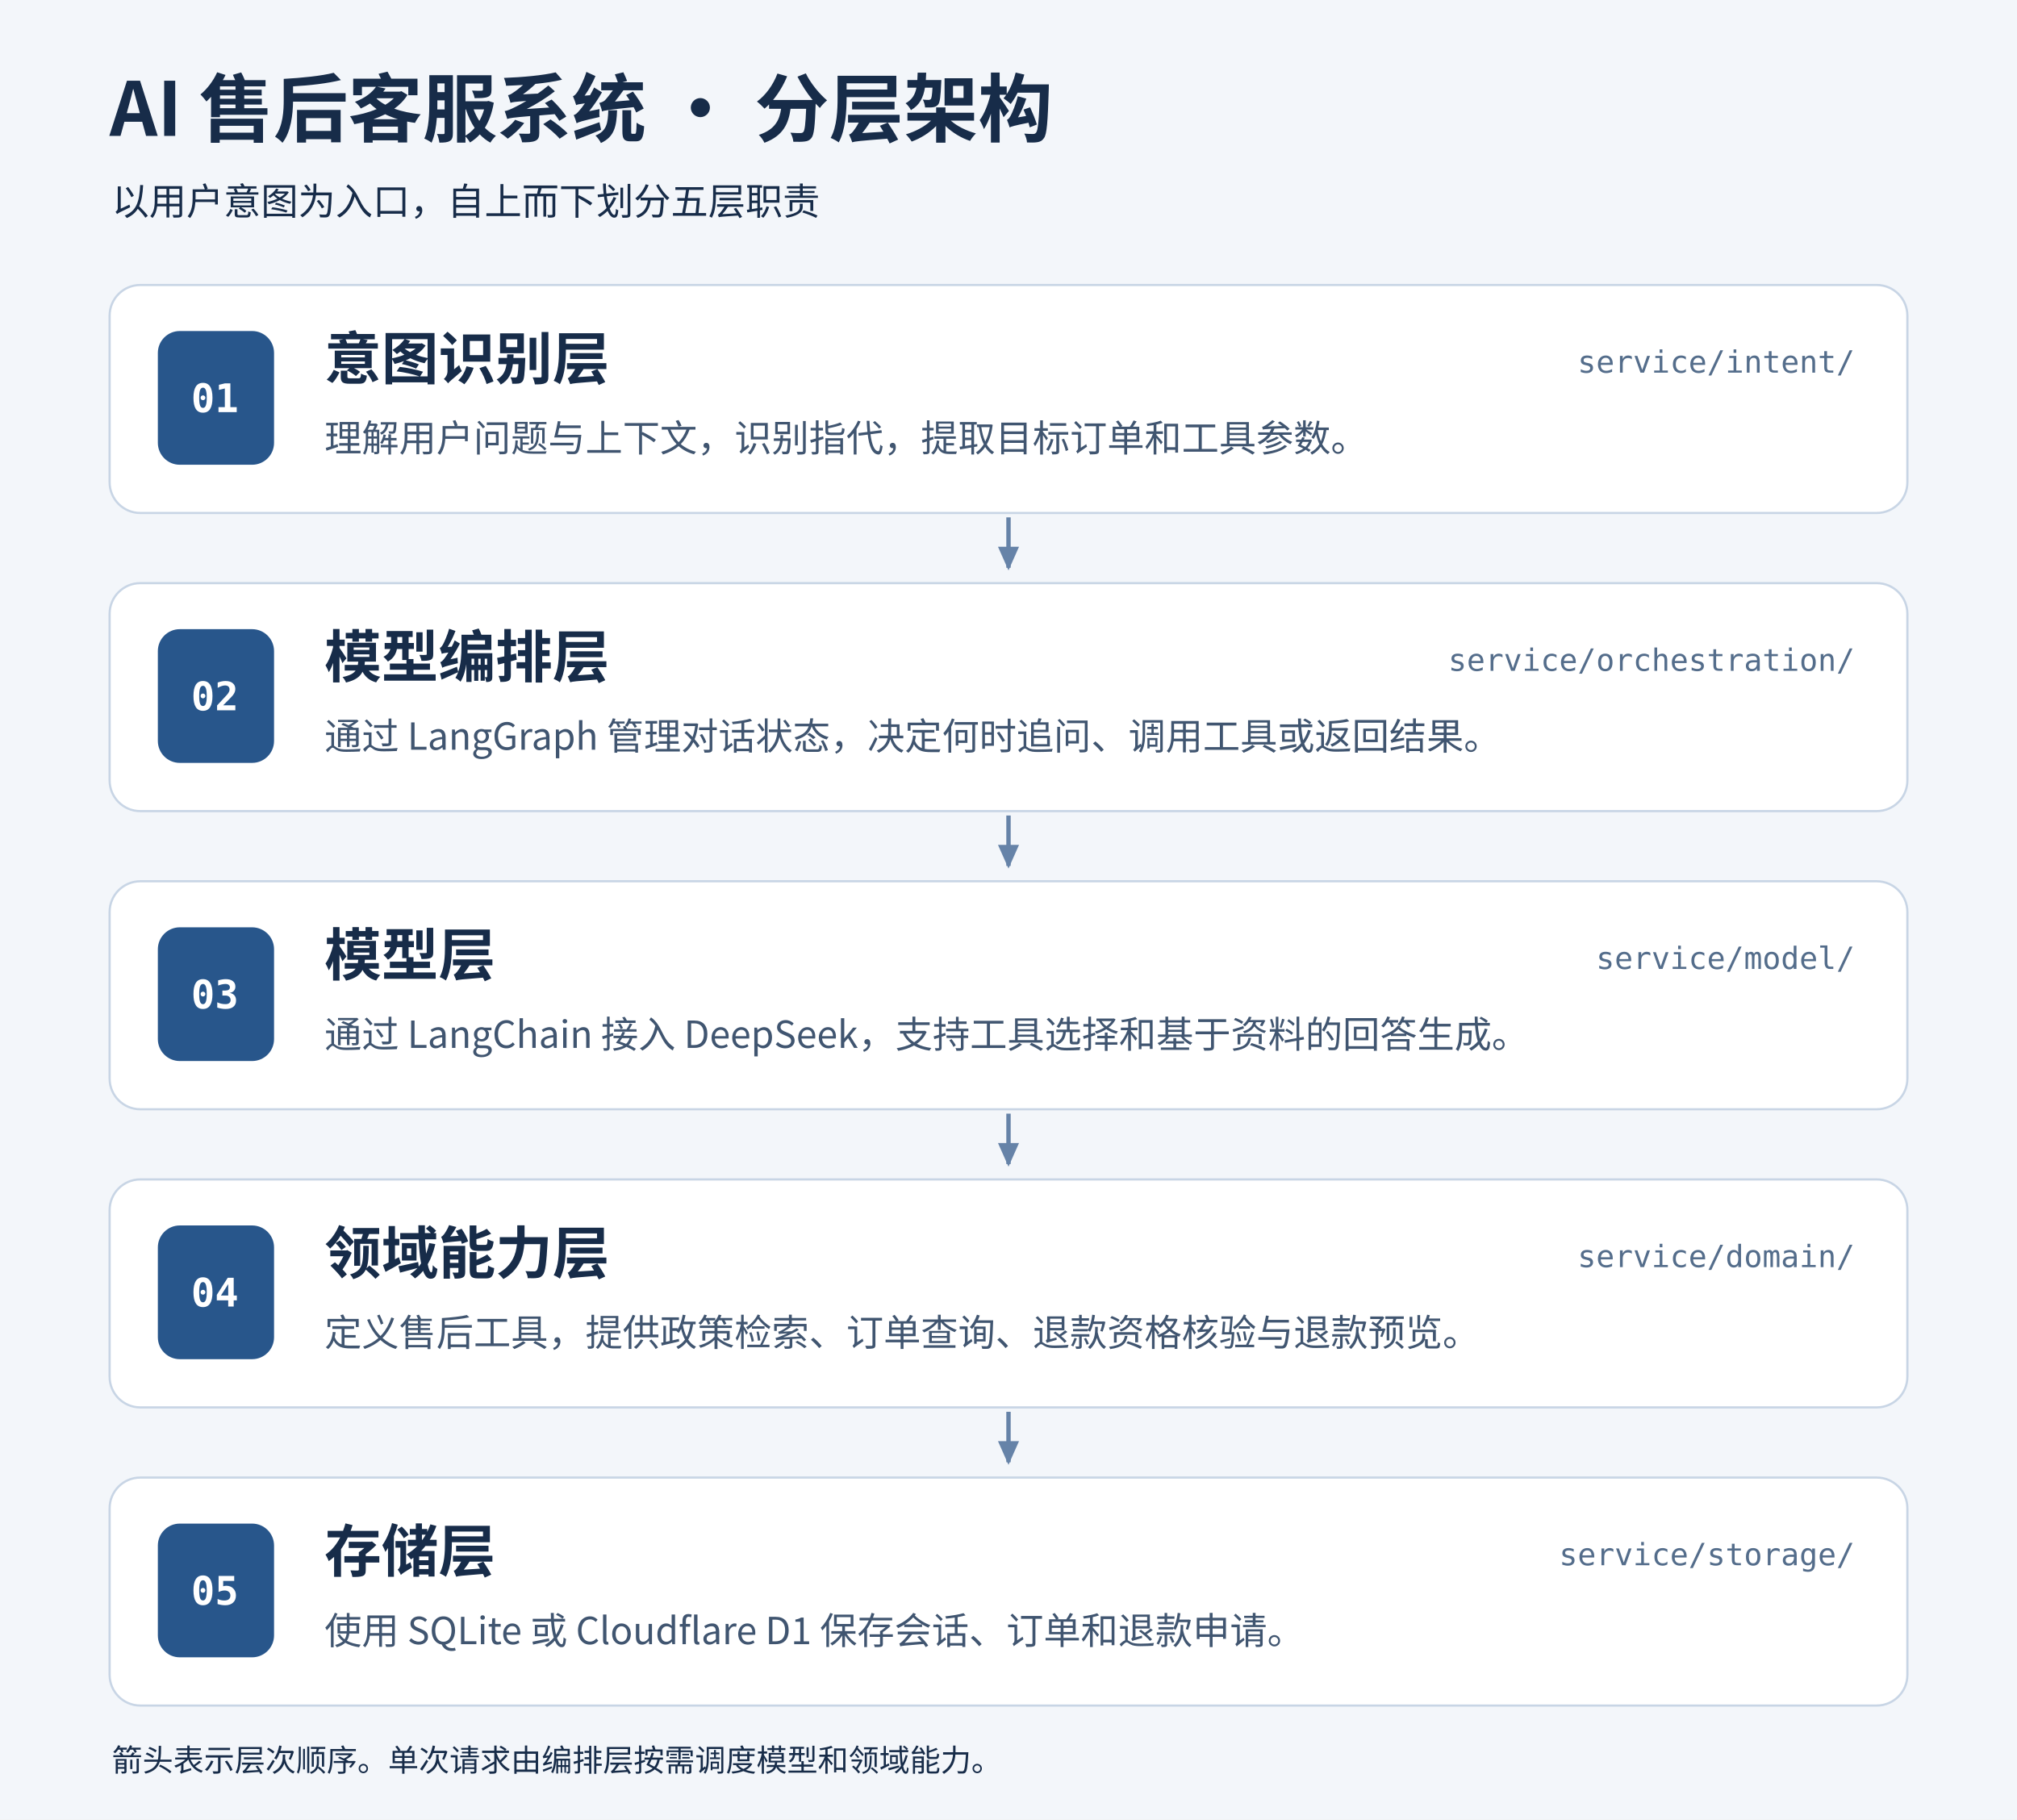
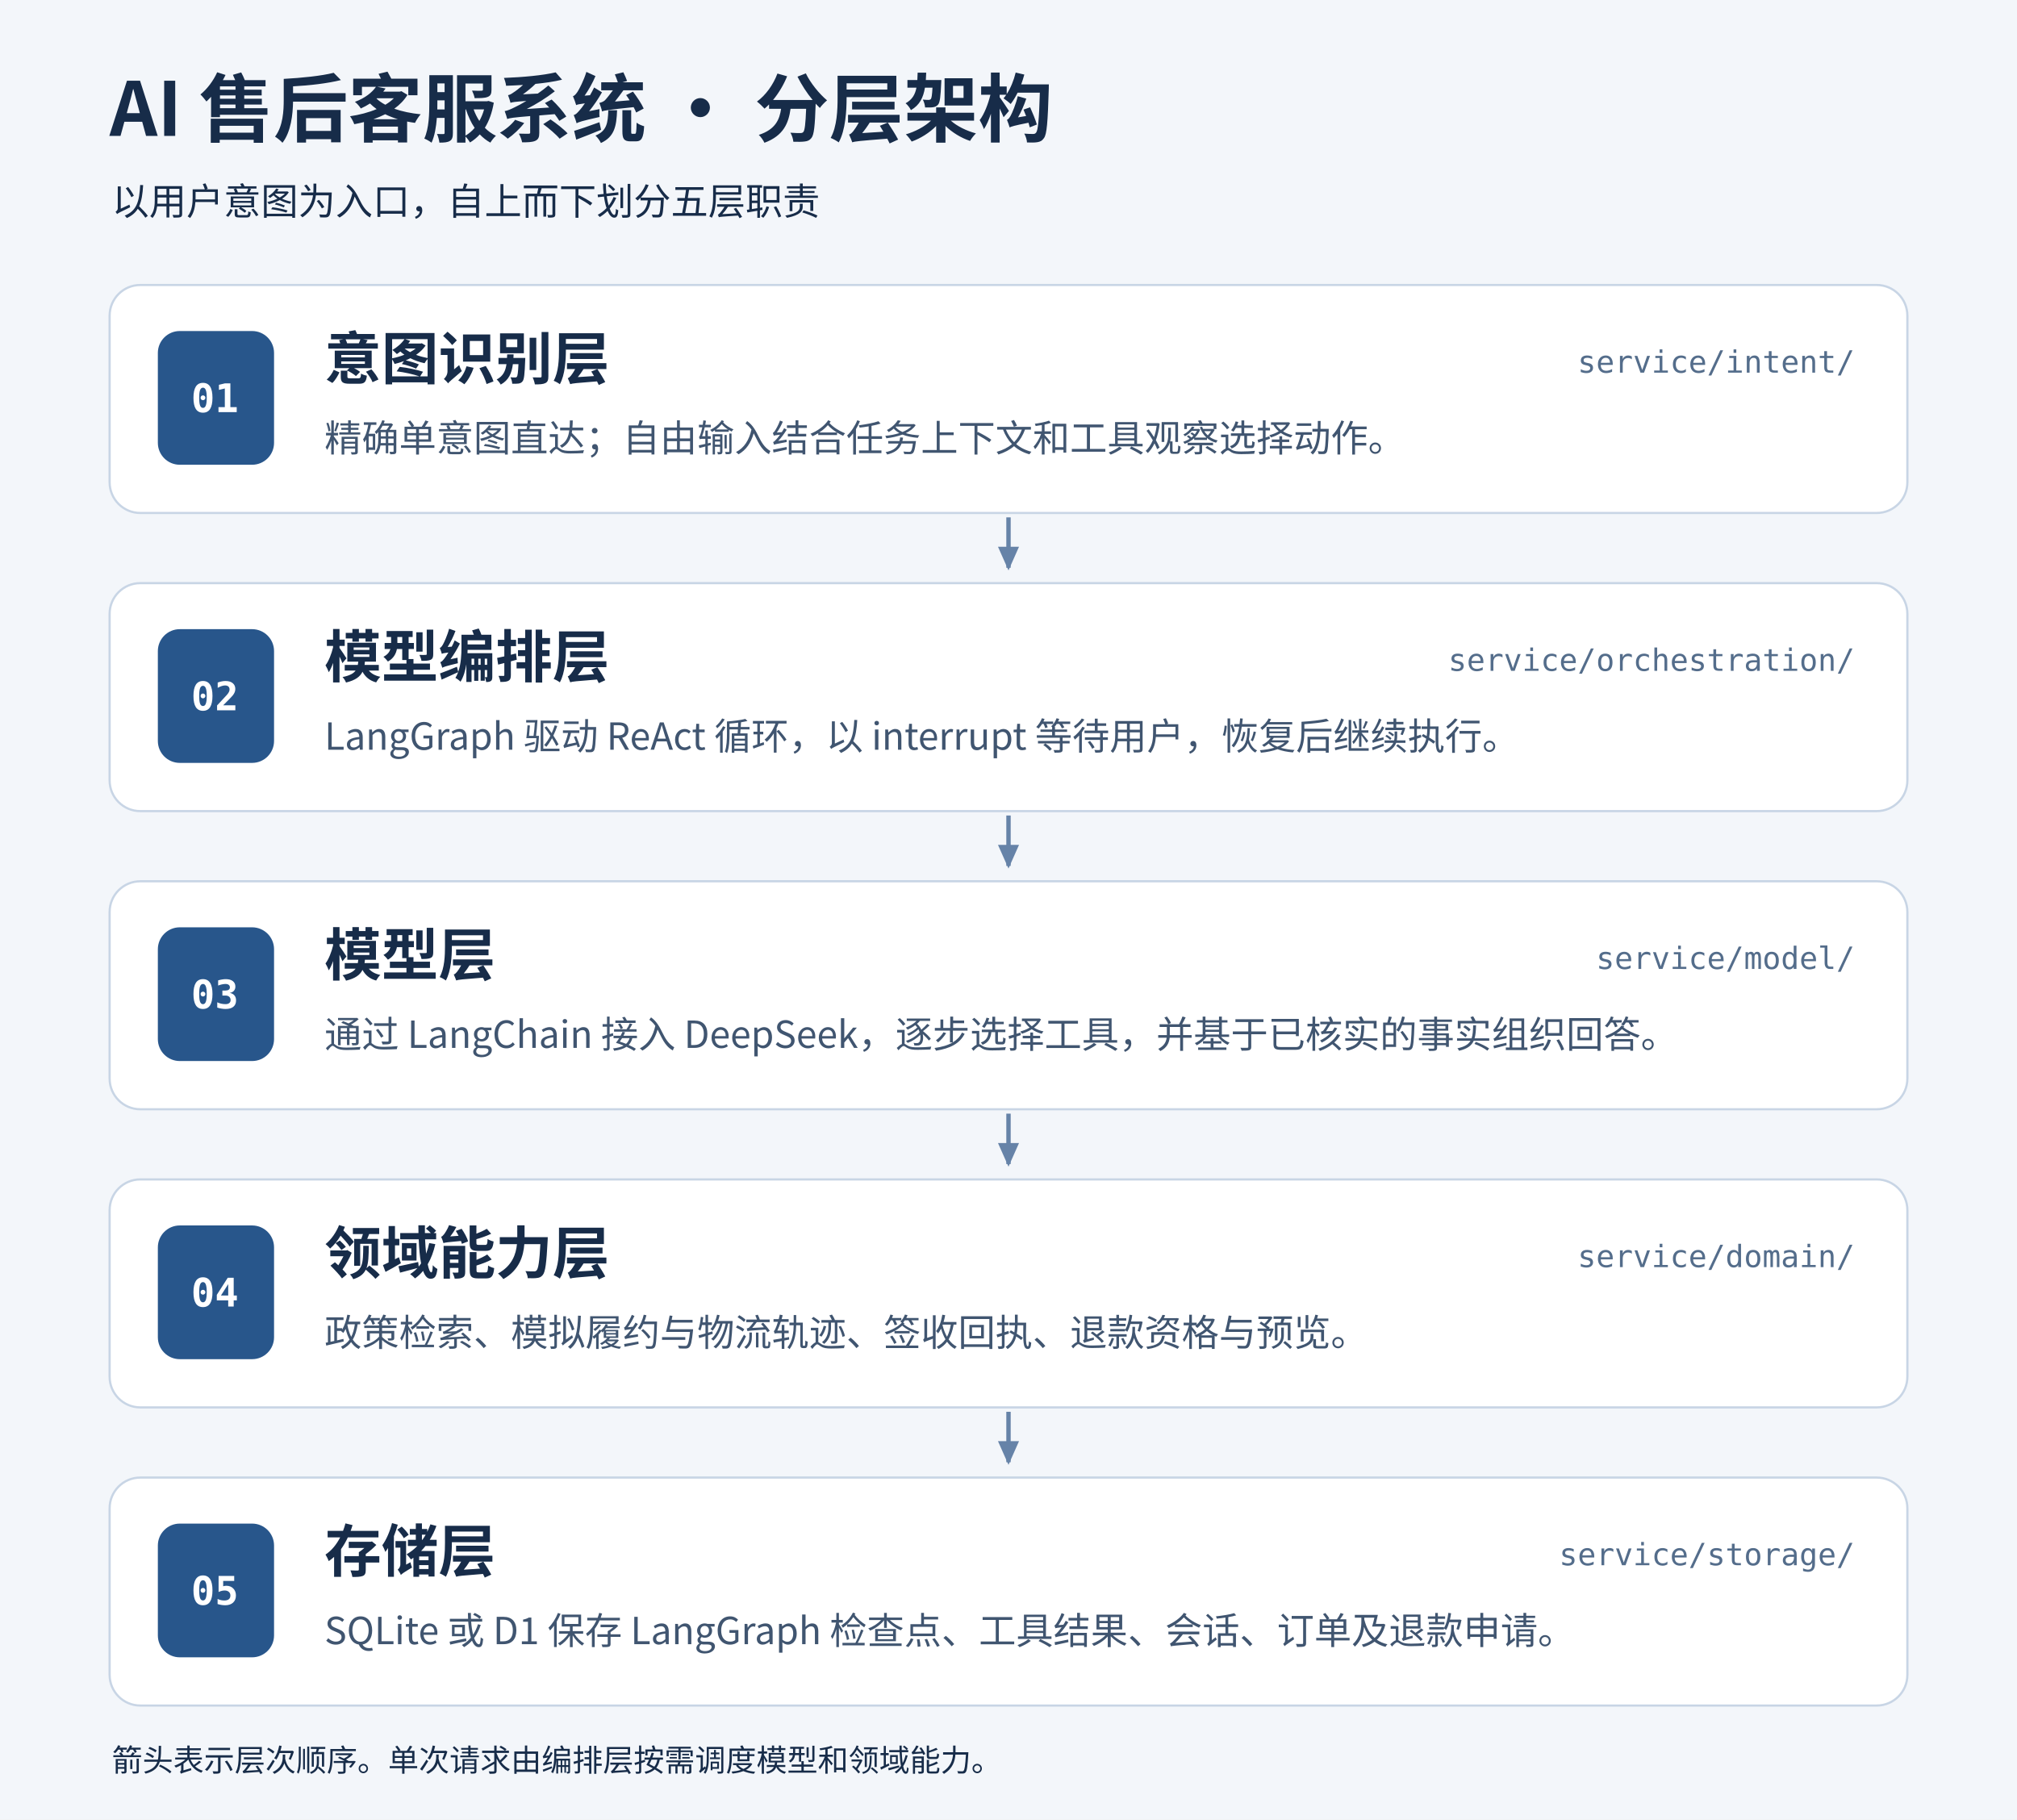
<svg xmlns="http://www.w3.org/2000/svg" width="920" height="830" viewBox="0 0 920 830" role="img" aria-labelledby="title desc">
  <style>
text{font-family:"PingFang SC","Microsoft YaHei","Noto Sans CJK SC",sans-serif;fill:#172c49}
.heading{font-size:26px;font-weight:650}.detail{font-size:17px;fill:#405570}
.path{font:14px Menlo,Consolas,monospace;fill:#546d8b}.num{font:600 18px Menlo,monospace;fill:#fff}
</style>
  <defs>
    <marker id="down" viewBox="0 0 10 10" refX="8" refY="5" markerWidth="6" markerHeight="6" orient="auto">
      <path d="M0 1 9 5 0 9Z" fill="#6683a8" />
    </marker>
  </defs>
  <rect width="920" height="830" fill="#f3f6fa" />
  <text x="50" y="62" font-size="34" font-weight="700">AI 售后客服系统 · 分层架构</text>
  <text x="51" y="98" font-size="17" fill="#546d8b">以用户意图为入口，自上而下划分五层职责</text>
  <g transform="translate(50 130)">
    <rect width="820" height="104" rx="14" fill="#fff" stroke="#c8d5e5" />
    <rect x="22" y="21" width="53" height="61" rx="10" fill="#28568b" />
    <text class="num" x="48" y="58" text-anchor="middle">01</text>
    <text class="heading" x="98" y="43">意图识别层</text>
    <text class="path" x="796" y="40" text-anchor="end">service/intent/</text>
-     <text class="detail" x="98" y="76">理解用户问题与上下文，识别指代，提取目标订单和工具参数。</text>
+     <text class="detail" x="98" y="76">精确单意图直达；自由输入结合任务上下文和工具观察选择动作。</text>
  </g>
  <path d="M460 236v23" stroke="#6683a8" stroke-width="2" marker-end="url(#down)" />
  <g transform="translate(50 266)">
    <rect width="820" height="104" rx="14" fill="#fff" stroke="#c8d5e5" />
    <rect x="22" y="21" width="53" height="61" rx="10" fill="#28568b" />
    <text class="num" x="48" y="58" text-anchor="middle">02</text>
    <text class="heading" x="98" y="43">模型编排层</text>
    <text class="path" x="796" y="40" text-anchor="end">service/orchestration/</text>
-     <text class="detail" x="98" y="76">通过 LangGraph 管理对话状态，决定何时追问、调用工具或返回结果。</text>
+     <text class="detail" x="98" y="76">LangGraph 驱动 ReAct 循环，以 interrupt 等待用户，恢复后继续执行。</text>
  </g>
  <path d="M460 372v23" stroke="#6683a8" stroke-width="2" marker-end="url(#down)" />
  <g transform="translate(50 402)">
    <rect width="820" height="104" rx="14" fill="#fff" stroke="#c8d5e5" />
    <rect x="22" y="21" width="53" height="61" rx="10" fill="#28568b" />
    <text class="num" x="48" y="58" text-anchor="middle">03</text>
    <text class="heading" x="98" y="43">模型层</text>
    <text class="path" x="796" y="40" text-anchor="end">service/model/</text>
-     <text class="detail" x="98" y="76">通过 LangChain 接入 DeepSeek，支持工具选择和基于资料的回答生成。</text>
+     <text class="detail" x="98" y="76">通过 LangChain 接入 DeepSeek，逐步选择工具，并基于已核实的事实组织回答。</text>
  </g>
  <path d="M460 508v23" stroke="#6683a8" stroke-width="2" marker-end="url(#down)" />
  <g transform="translate(50 538)">
    <rect width="820" height="104" rx="14" fill="#fff" stroke="#c8d5e5" />
    <rect x="22" y="21" width="53" height="61" rx="10" fill="#28568b" />
    <text class="num" x="48" y="58" text-anchor="middle">04</text>
    <text class="heading" x="98" y="43">领域能力层</text>
    <text class="path" x="796" y="40" text-anchor="end">service/domain/</text>
-     <text class="detail" x="98" y="76">定义售后工具，提供政策检索、订单查询、退款资格核验与退款预览。</text>
+     <text class="detail" x="98" y="76">政策检索、模拟履约与物流轨迹、签收回执、退款资格与预览。</text>
  </g>
  <path d="M460 644v23" stroke="#6683a8" stroke-width="2" marker-end="url(#down)" />
  <g transform="translate(50 674)">
    <rect width="820" height="104" rx="14" fill="#fff" stroke="#c8d5e5" />
    <rect x="22" y="21" width="53" height="61" rx="10" fill="#28568b" />
    <text class="num" x="48" y="58" text-anchor="middle">05</text>
    <text class="heading" x="98" y="43">存储层</text>
    <text class="path" x="796" y="40" text-anchor="end">service/storage/</text>
-     <text class="detail" x="98" y="76">使用 SQLite 或 Cloudflare D1 保存会话、订单和退款申请。</text>
+     <text class="detail" x="98" y="76">SQLite 或 D1 保存 LangGraph 检查点、工具结果、会话、订单及退款申请。</text>
  </g>
  <text x="51" y="808" font-size="14" fill="#546d8b">箭头表示层次顺序。单次请求由编排层按需调度模型和领域能力。</text>
</svg>
